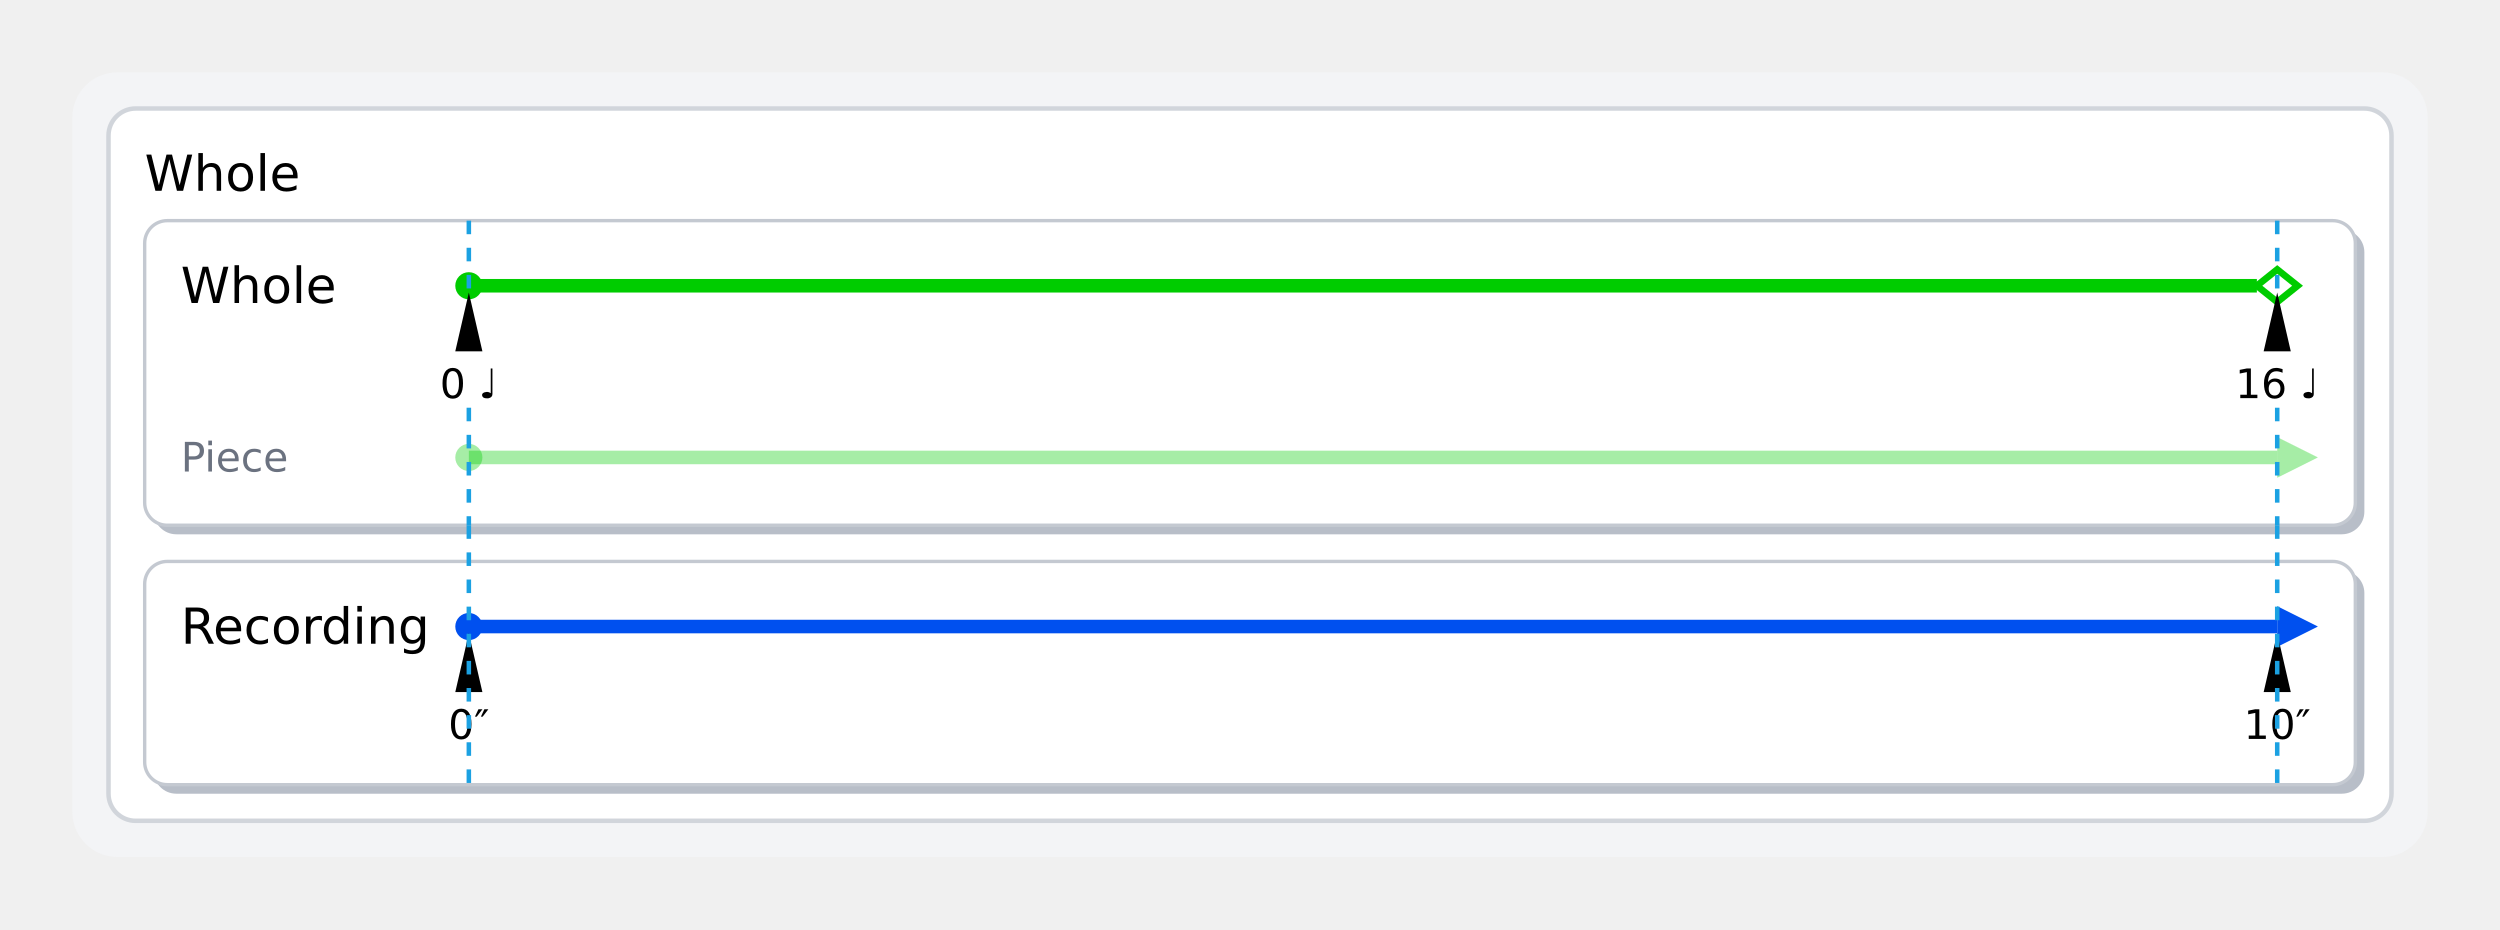
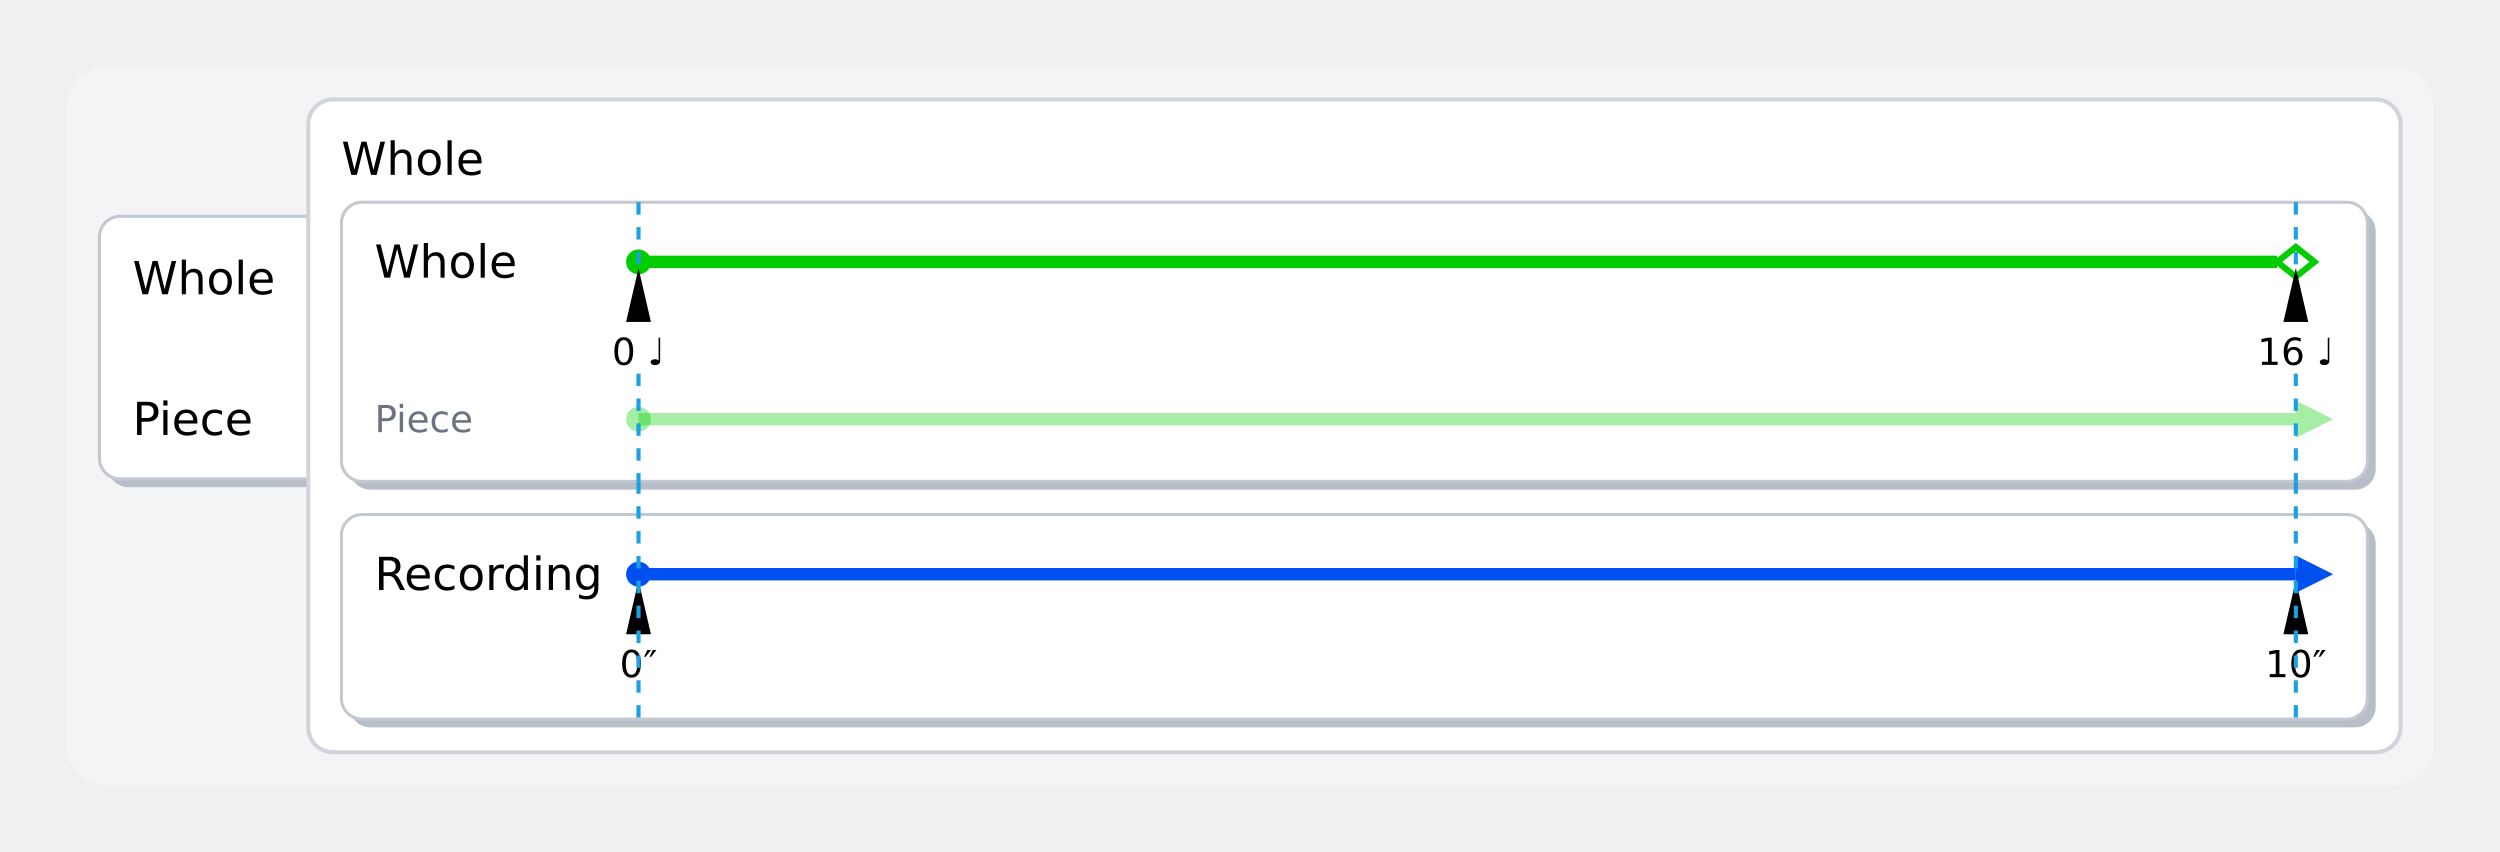
- <svg xmlns="http://www.w3.org/2000/svg" width="552.983" height="205.562" viewBox="0 0 552.983 205.562" font-family="DejaVu Sans, Noto Music" text-rendering="geometricPrecision" style="font-kerning:none;font-variant-ligatures:none">
+ <svg xmlns="http://www.w3.org/2000/svg" width="603.385" height="205.562" viewBox="0 0 603.385 205.562" font-family="DejaVu Sans, Noto Music" text-rendering="geometricPrecision" style="font-kerning:none;font-variant-ligatures:none">
  <g transform="translate(16 16)">
-     <rect x="0" y="0" width="520.983" height="173.562" rx="10" fill="#F3F4F6" />
-     <rect data-id="piece" data-part="card" x="39.302" y="38.207" width="467.681" height="63.379" rx="5" fill="#B8BEC8" />
-     <rect data-id="piece" data-part="card" x="37.302" y="36.207" width="467.681" height="63.379" rx="5" fill="#FFFFFF" stroke="#C4C9D1" stroke-width="0.75" />
-     <line data-id="piece" x1="87.704" y1="85.184" x2="487.704" y2="85.184" stroke="#00CC00" stroke-width="3" />
-     <circle data-id="piece" cx="87.704" cy="85.184" r="3" fill="#00CC00" />
-     <polygon data-id="piece" points="496.704,85.184 487.704,80.684 487.704,89.684" fill="#00CC00" />
-     <line data-id="whole" x1="87.704" y1="51.207" x2="483.204" y2="51.207" stroke="#00CC00" stroke-width="3" />
-     <circle data-id="whole" cx="87.704" cy="51.207" r="3" fill="#00CC00" />
-     <polygon data-id="whole" points="483.204,51.207 487.704,47.607 492.204,51.207 487.704,54.807" fill="none" stroke="#00CC00" stroke-width="1.5" />
-     <polygon data-id="timestamp_3" points="87.704,52.707 84.704,65.707 90.704,65.707" fill="#000000" />
-     <polygon data-id="timestamp_4" points="487.704,52.707 484.704,65.707 490.704,65.707" fill="#000000" />
-     <text data-id="whole" data-part="name" x="45.302" y="55.015" text-anchor="start" font-size="11" fill="#000000">Whole</text>
-     <text data-id="piece" data-part="name" x="45.302" y="88.992" text-anchor="start" font-size="11" fill="#000000">Piece</text>
-     <text data-id="timestamp_3" data-part="coordinate" x="87.704" y="76.061" text-anchor="middle" font-size="9" fill="#000000">0 ♩</text>
-     <text data-id="timestamp_4" data-part="coordinate" x="487.704" y="76.061" text-anchor="middle" font-size="9" fill="#000000">16 ♩</text>
-     <line data-id="timestamp_3" data-part="line" x1="87.704" y1="36.207" x2="87.704" y2="52.707" stroke="#1BA1E2" stroke-width="1" stroke-dasharray="3 3" />
-     <line data-id="timestamp_3" data-part="line" x1="87.704" y1="78.184" x2="87.704" y2="99.586" stroke="#1BA1E2" stroke-width="1" stroke-dasharray="3 3" />
-     <line data-id="timestamp_4" data-part="line" x1="487.704" y1="36.207" x2="487.704" y2="52.707" stroke="#1BA1E2" stroke-width="1" stroke-dasharray="3 3" />
-     <line data-id="timestamp_4" data-part="line" x1="487.704" y1="78.184" x2="487.704" y2="99.586" stroke="#1BA1E2" stroke-width="1" stroke-dasharray="3 3" />
-     <rect data-id="group_1" x="8" y="8" width="504.983" height="157.562" rx="6" fill="#FFFFFF" stroke="#D1D5DB" stroke-width="1" />
-     <text data-id="group_1" data-part="name" x="16" y="26.21" text-anchor="start" font-size="11" fill="#000000">Whole</text>
-     <rect data-id="whole" data-part="card" x="18" y="34.805" width="488.983" height="67.379" rx="5" fill="#B8BEC8" />
-     <rect data-id="whole" data-part="card" x="16" y="32.805" width="488.983" height="67.379" rx="5" fill="#FFFFFF" stroke="#C4C9D1" stroke-width="0.75" />
-     <line data-id="piece" x1="87.704" y1="85.184" x2="487.704" y2="85.184" stroke="#00CC00" stroke-width="3" opacity="0.35" />
-     <circle data-id="piece" cx="87.704" cy="85.184" r="3" fill="#00CC00" opacity="0.35" />
-     <polygon data-id="piece" points="496.704,85.184 487.704,80.684 487.704,89.684" fill="#00CC00" opacity="0.35" />
-     <line data-id="whole" x1="87.704" y1="47.207" x2="483.204" y2="47.207" stroke="#00CC00" stroke-width="3" />
-     <circle data-id="whole" cx="87.704" cy="47.207" r="3" fill="#00CC00" />
-     <polygon data-id="whole" points="483.204,47.207 487.704,43.607 492.204,47.207 487.704,50.807" fill="none" stroke="#00CC00" stroke-width="1.5" />
-     <polygon data-id="timestamp_3" points="87.704,48.707 84.704,61.707 90.704,61.707" fill="#000000" />
-     <polygon data-id="timestamp_4" points="487.704,48.707 484.704,61.707 490.704,61.707" fill="#000000" />
-     <text data-id="piece" data-part="name" x="24" y="88.299" text-anchor="start" font-size="9" fill="#6B7280">Piece</text>
-     <text data-id="whole" data-part="name" x="24" y="51.015" text-anchor="start" font-size="11" fill="#000000">Whole</text>
-     <text data-id="timestamp_3" data-part="coordinate" x="87.704" y="72.061" text-anchor="middle" font-size="9" fill="#000000">0 ♩</text>
-     <text data-id="timestamp_4" data-part="coordinate" x="487.704" y="72.061" text-anchor="middle" font-size="9" fill="#000000">16 ♩</text>
-     <line data-id="timestamp_3" data-part="line" x1="87.704" y1="32.805" x2="87.704" y2="48.707" stroke="#1BA1E2" stroke-width="1" stroke-dasharray="3 3" />
-     <line data-id="timestamp_3" data-part="line" x1="87.704" y1="74.184" x2="87.704" y2="100.184" stroke="#1BA1E2" stroke-width="1" stroke-dasharray="3 3" />
-     <line data-id="timestamp_4" data-part="line" x1="487.704" y1="32.805" x2="487.704" y2="48.707" stroke="#1BA1E2" stroke-width="1" stroke-dasharray="3 3" />
-     <line data-id="timestamp_4" data-part="line" x1="487.704" y1="74.184" x2="487.704" y2="100.184" stroke="#1BA1E2" stroke-width="1" stroke-dasharray="3 3" />
-     <rect data-id="recording" data-part="card" x="18" y="110.184" width="488.983" height="49.379" rx="5" fill="#B8BEC8" />
-     <rect data-id="recording" data-part="card" x="16" y="108.184" width="488.983" height="49.379" rx="5" fill="#FFFFFF" stroke="#C4C9D1" stroke-width="0.75" />
-     <line data-id="recording" x1="87.704" y1="122.586" x2="487.704" y2="122.586" stroke="#0050EF" stroke-width="3" />
-     <circle data-id="recording" cx="87.704" cy="122.586" r="3" fill="#0050EF" />
-     <polygon data-id="recording" points="496.704,122.586 487.704,118.086 487.704,127.086" fill="#0050EF" />
-     <polygon data-id="timestamp_1" points="87.704,124.086 84.704,137.086 90.704,137.086" fill="#000000" />
-     <polygon data-id="timestamp_2" points="487.704,124.086 484.704,137.086 490.704,137.086" fill="#000000" />
-     <text data-id="recording" data-part="name" x="24" y="126.394" text-anchor="start" font-size="11" fill="#000000">Recording</text>
-     <text data-id="timestamp_1" data-part="coordinate" x="87.704" y="147.44" text-anchor="middle" font-size="9" fill="#000000">0″</text>
-     <text data-id="timestamp_2" data-part="coordinate" x="487.704" y="147.44" text-anchor="middle" font-size="9" fill="#000000">10″</text>
-     <line data-id="timestamp_3" data-part="line" x1="87.704" y1="100.184" x2="87.704" y2="157.562" stroke="#1BA1E2" stroke-width="1" stroke-dasharray="3 3" />
-     <line data-id="timestamp_4" data-part="line" x1="487.704" y1="100.184" x2="487.704" y2="157.562" stroke="#1BA1E2" stroke-width="1" stroke-dasharray="3 3" />
+     <rect x="0" y="0" width="571.385" height="173.562" rx="10" fill="#F3F4F6" />
+     <rect data-id="piece" data-part="card" x="10" y="38.207" width="547.385" height="63.379" rx="5" fill="#B8BEC8" />
+     <rect data-id="piece" data-part="card" x="8" y="36.207" width="547.385" height="63.379" rx="5" fill="#FFFFFF" stroke="#C4C9D1" stroke-width="0.75" />
+     <line data-id="piece" x1="138.106" y1="85.184" x2="538.106" y2="85.184" stroke="#00CC00" stroke-width="3" />
+     <circle data-id="piece" cx="138.106" cy="85.184" r="3" fill="#00CC00" />
+     <polygon data-id="piece" points="547.106,85.184 538.106,80.684 538.106,89.684" fill="#00CC00" />
+     <line data-id="whole" x1="138.106" y1="51.207" x2="533.606" y2="51.207" stroke="#00CC00" stroke-width="3" />
+     <circle data-id="whole" cx="138.106" cy="51.207" r="3" fill="#00CC00" />
+     <polygon data-id="whole" points="533.606,51.207 538.106,47.607 542.606,51.207 538.106,54.807" fill="none" stroke="#00CC00" stroke-width="1.5" />
+     <polygon data-id="timestamp_3" points="138.106,52.707 135.106,65.707 141.106,65.707" fill="#000000" />
+     <polygon data-id="timestamp_4" points="538.106,52.707 535.106,65.707 541.106,65.707" fill="#000000" />
+     <text data-id="whole" data-part="name" x="16" y="55.015" text-anchor="start" font-size="11" fill="#000000">Whole</text>
+     <text data-id="piece" data-part="name" x="16" y="88.992" text-anchor="start" font-size="11" fill="#000000">Piece</text>
+     <text data-id="timestamp_3" data-part="coordinate" x="138.106" y="76.061" text-anchor="middle" font-size="9" fill="#000000">0 ♩</text>
+     <text data-id="timestamp_4" data-part="coordinate" x="538.106" y="76.061" text-anchor="middle" font-size="9" fill="#000000">16 ♩</text>
+     <line data-id="timestamp_3" data-part="line" x1="138.106" y1="36.207" x2="138.106" y2="52.707" stroke="#1BA1E2" stroke-width="1" stroke-dasharray="3 3" />
+     <line data-id="timestamp_3" data-part="line" x1="138.106" y1="78.184" x2="138.106" y2="99.586" stroke="#1BA1E2" stroke-width="1" stroke-dasharray="3 3" />
+     <line data-id="timestamp_4" data-part="line" x1="538.106" y1="36.207" x2="538.106" y2="52.707" stroke="#1BA1E2" stroke-width="1" stroke-dasharray="3 3" />
+     <line data-id="timestamp_4" data-part="line" x1="538.106" y1="78.184" x2="538.106" y2="99.586" stroke="#1BA1E2" stroke-width="1" stroke-dasharray="3 3" />
+     <rect data-id="group_1" x="58.402" y="8" width="504.983" height="157.562" rx="6" fill="#FFFFFF" stroke="#D1D5DB" stroke-width="1" />
+     <text data-id="group_1" data-part="name" x="66.402" y="26.21" text-anchor="start" font-size="11" fill="#000000">Whole</text>
+     <rect data-id="whole" data-part="card" x="68.402" y="34.805" width="488.983" height="67.379" rx="5" fill="#B8BEC8" />
+     <rect data-id="whole" data-part="card" x="66.402" y="32.805" width="488.983" height="67.379" rx="5" fill="#FFFFFF" stroke="#C4C9D1" stroke-width="0.75" />
+     <line data-id="piece" x1="138.106" y1="85.184" x2="538.106" y2="85.184" stroke="#00CC00" stroke-width="3" opacity="0.35" />
+     <circle data-id="piece" cx="138.106" cy="85.184" r="3" fill="#00CC00" opacity="0.35" />
+     <polygon data-id="piece" points="547.106,85.184 538.106,80.684 538.106,89.684" fill="#00CC00" opacity="0.35" />
+     <line data-id="whole" x1="138.106" y1="47.207" x2="533.606" y2="47.207" stroke="#00CC00" stroke-width="3" />
+     <circle data-id="whole" cx="138.106" cy="47.207" r="3" fill="#00CC00" />
+     <polygon data-id="whole" points="533.606,47.207 538.106,43.607 542.606,47.207 538.106,50.807" fill="none" stroke="#00CC00" stroke-width="1.5" />
+     <polygon data-id="timestamp_3" points="138.106,48.707 135.106,61.707 141.106,61.707" fill="#000000" />
+     <polygon data-id="timestamp_4" points="538.106,48.707 535.106,61.707 541.106,61.707" fill="#000000" />
+     <text data-id="piece" data-part="name" x="74.402" y="88.299" text-anchor="start" font-size="9" fill="#6B7280">Piece</text>
+     <text data-id="whole" data-part="name" x="74.402" y="51.015" text-anchor="start" font-size="11" fill="#000000">Whole</text>
+     <text data-id="timestamp_3" data-part="coordinate" x="138.106" y="72.061" text-anchor="middle" font-size="9" fill="#000000">0 ♩</text>
+     <text data-id="timestamp_4" data-part="coordinate" x="538.106" y="72.061" text-anchor="middle" font-size="9" fill="#000000">16 ♩</text>
+     <line data-id="timestamp_3" data-part="line" x1="138.106" y1="32.805" x2="138.106" y2="48.707" stroke="#1BA1E2" stroke-width="1" stroke-dasharray="3 3" />
+     <line data-id="timestamp_3" data-part="line" x1="138.106" y1="74.184" x2="138.106" y2="100.184" stroke="#1BA1E2" stroke-width="1" stroke-dasharray="3 3" />
+     <line data-id="timestamp_4" data-part="line" x1="538.106" y1="32.805" x2="538.106" y2="48.707" stroke="#1BA1E2" stroke-width="1" stroke-dasharray="3 3" />
+     <line data-id="timestamp_4" data-part="line" x1="538.106" y1="74.184" x2="538.106" y2="100.184" stroke="#1BA1E2" stroke-width="1" stroke-dasharray="3 3" />
+     <rect data-id="recording" data-part="card" x="68.402" y="110.184" width="488.983" height="49.379" rx="5" fill="#B8BEC8" />
+     <rect data-id="recording" data-part="card" x="66.402" y="108.184" width="488.983" height="49.379" rx="5" fill="#FFFFFF" stroke="#C4C9D1" stroke-width="0.75" />
+     <line data-id="recording" x1="138.106" y1="122.586" x2="538.106" y2="122.586" stroke="#0050EF" stroke-width="3" />
+     <circle data-id="recording" cx="138.106" cy="122.586" r="3" fill="#0050EF" />
+     <polygon data-id="recording" points="547.106,122.586 538.106,118.086 538.106,127.086" fill="#0050EF" />
+     <polygon data-id="timestamp_1" points="138.106,124.086 135.106,137.086 141.106,137.086" fill="#000000" />
+     <polygon data-id="timestamp_2" points="538.106,124.086 535.106,137.086 541.106,137.086" fill="#000000" />
+     <text data-id="recording" data-part="name" x="74.402" y="126.394" text-anchor="start" font-size="11" fill="#000000">Recording</text>
+     <text data-id="timestamp_1" data-part="coordinate" x="138.106" y="147.44" text-anchor="middle" font-size="9" fill="#000000">0″</text>
+     <text data-id="timestamp_2" data-part="coordinate" x="538.106" y="147.44" text-anchor="middle" font-size="9" fill="#000000">10″</text>
+     <line data-id="timestamp_3" data-part="line" x1="138.106" y1="100.184" x2="138.106" y2="157.562" stroke="#1BA1E2" stroke-width="1" stroke-dasharray="3 3" />
+     <line data-id="timestamp_4" data-part="line" x1="538.106" y1="100.184" x2="538.106" y2="157.562" stroke="#1BA1E2" stroke-width="1" stroke-dasharray="3 3" />
  </g>
</svg>
